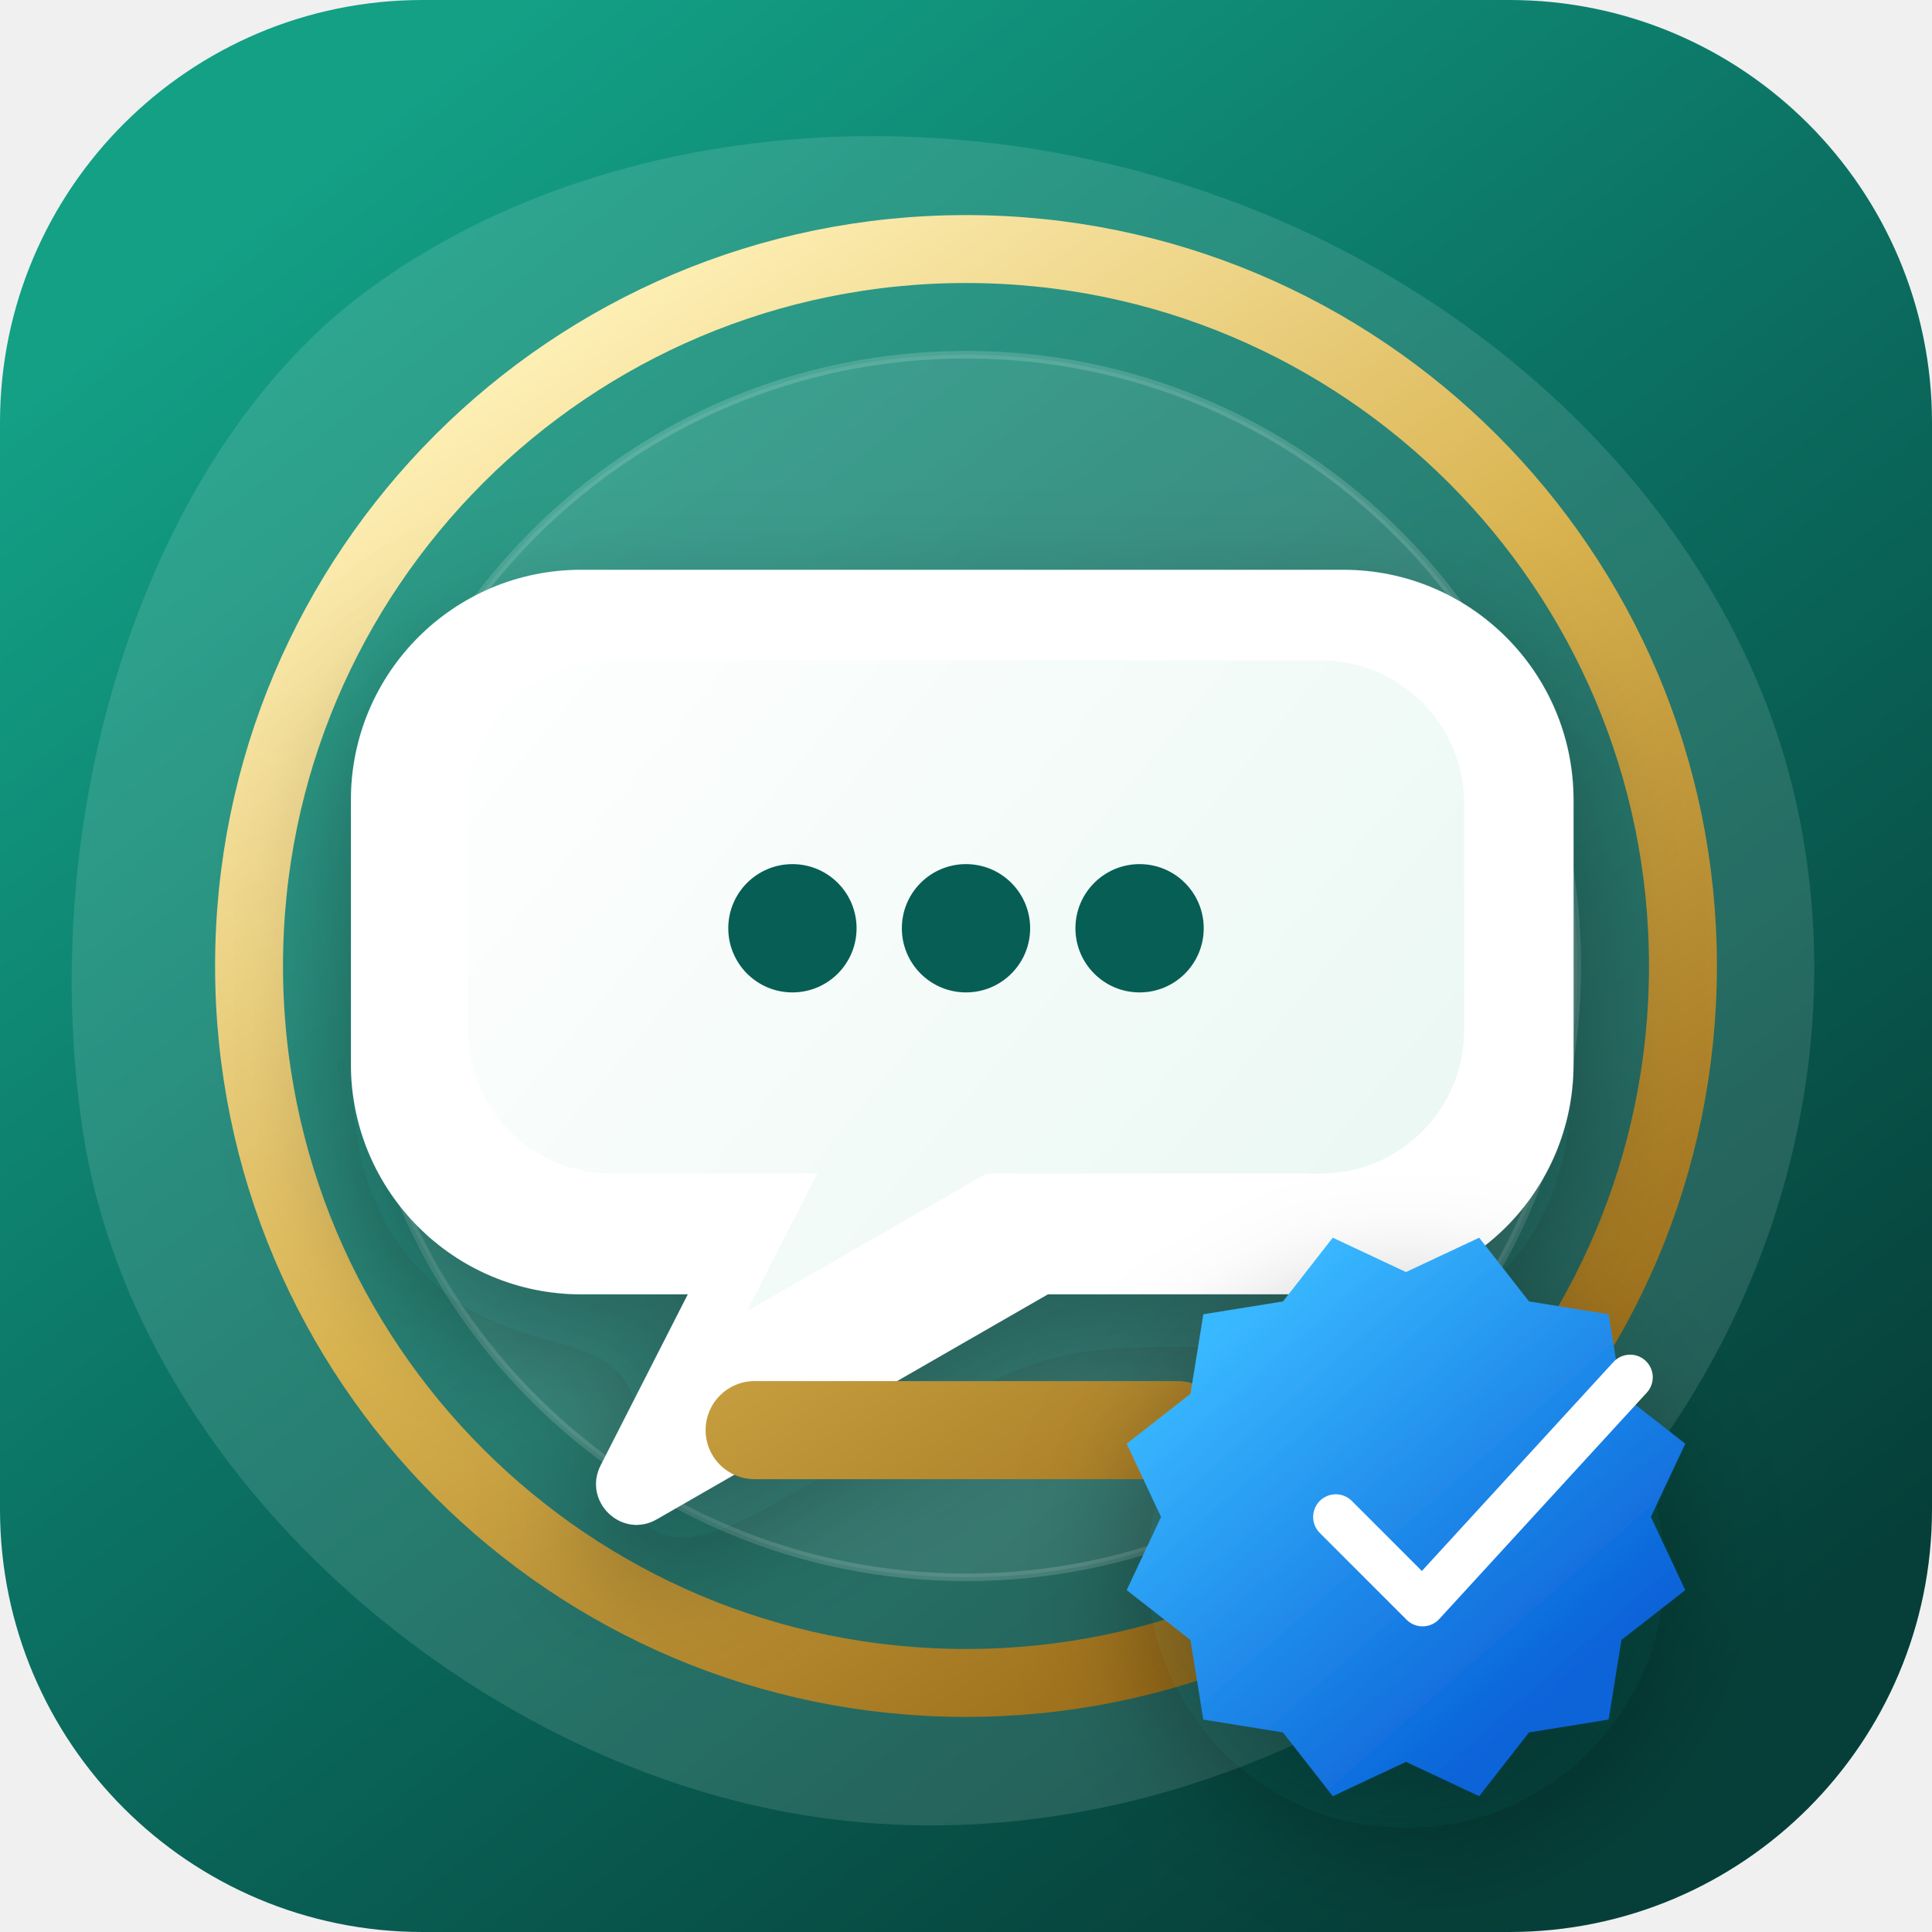
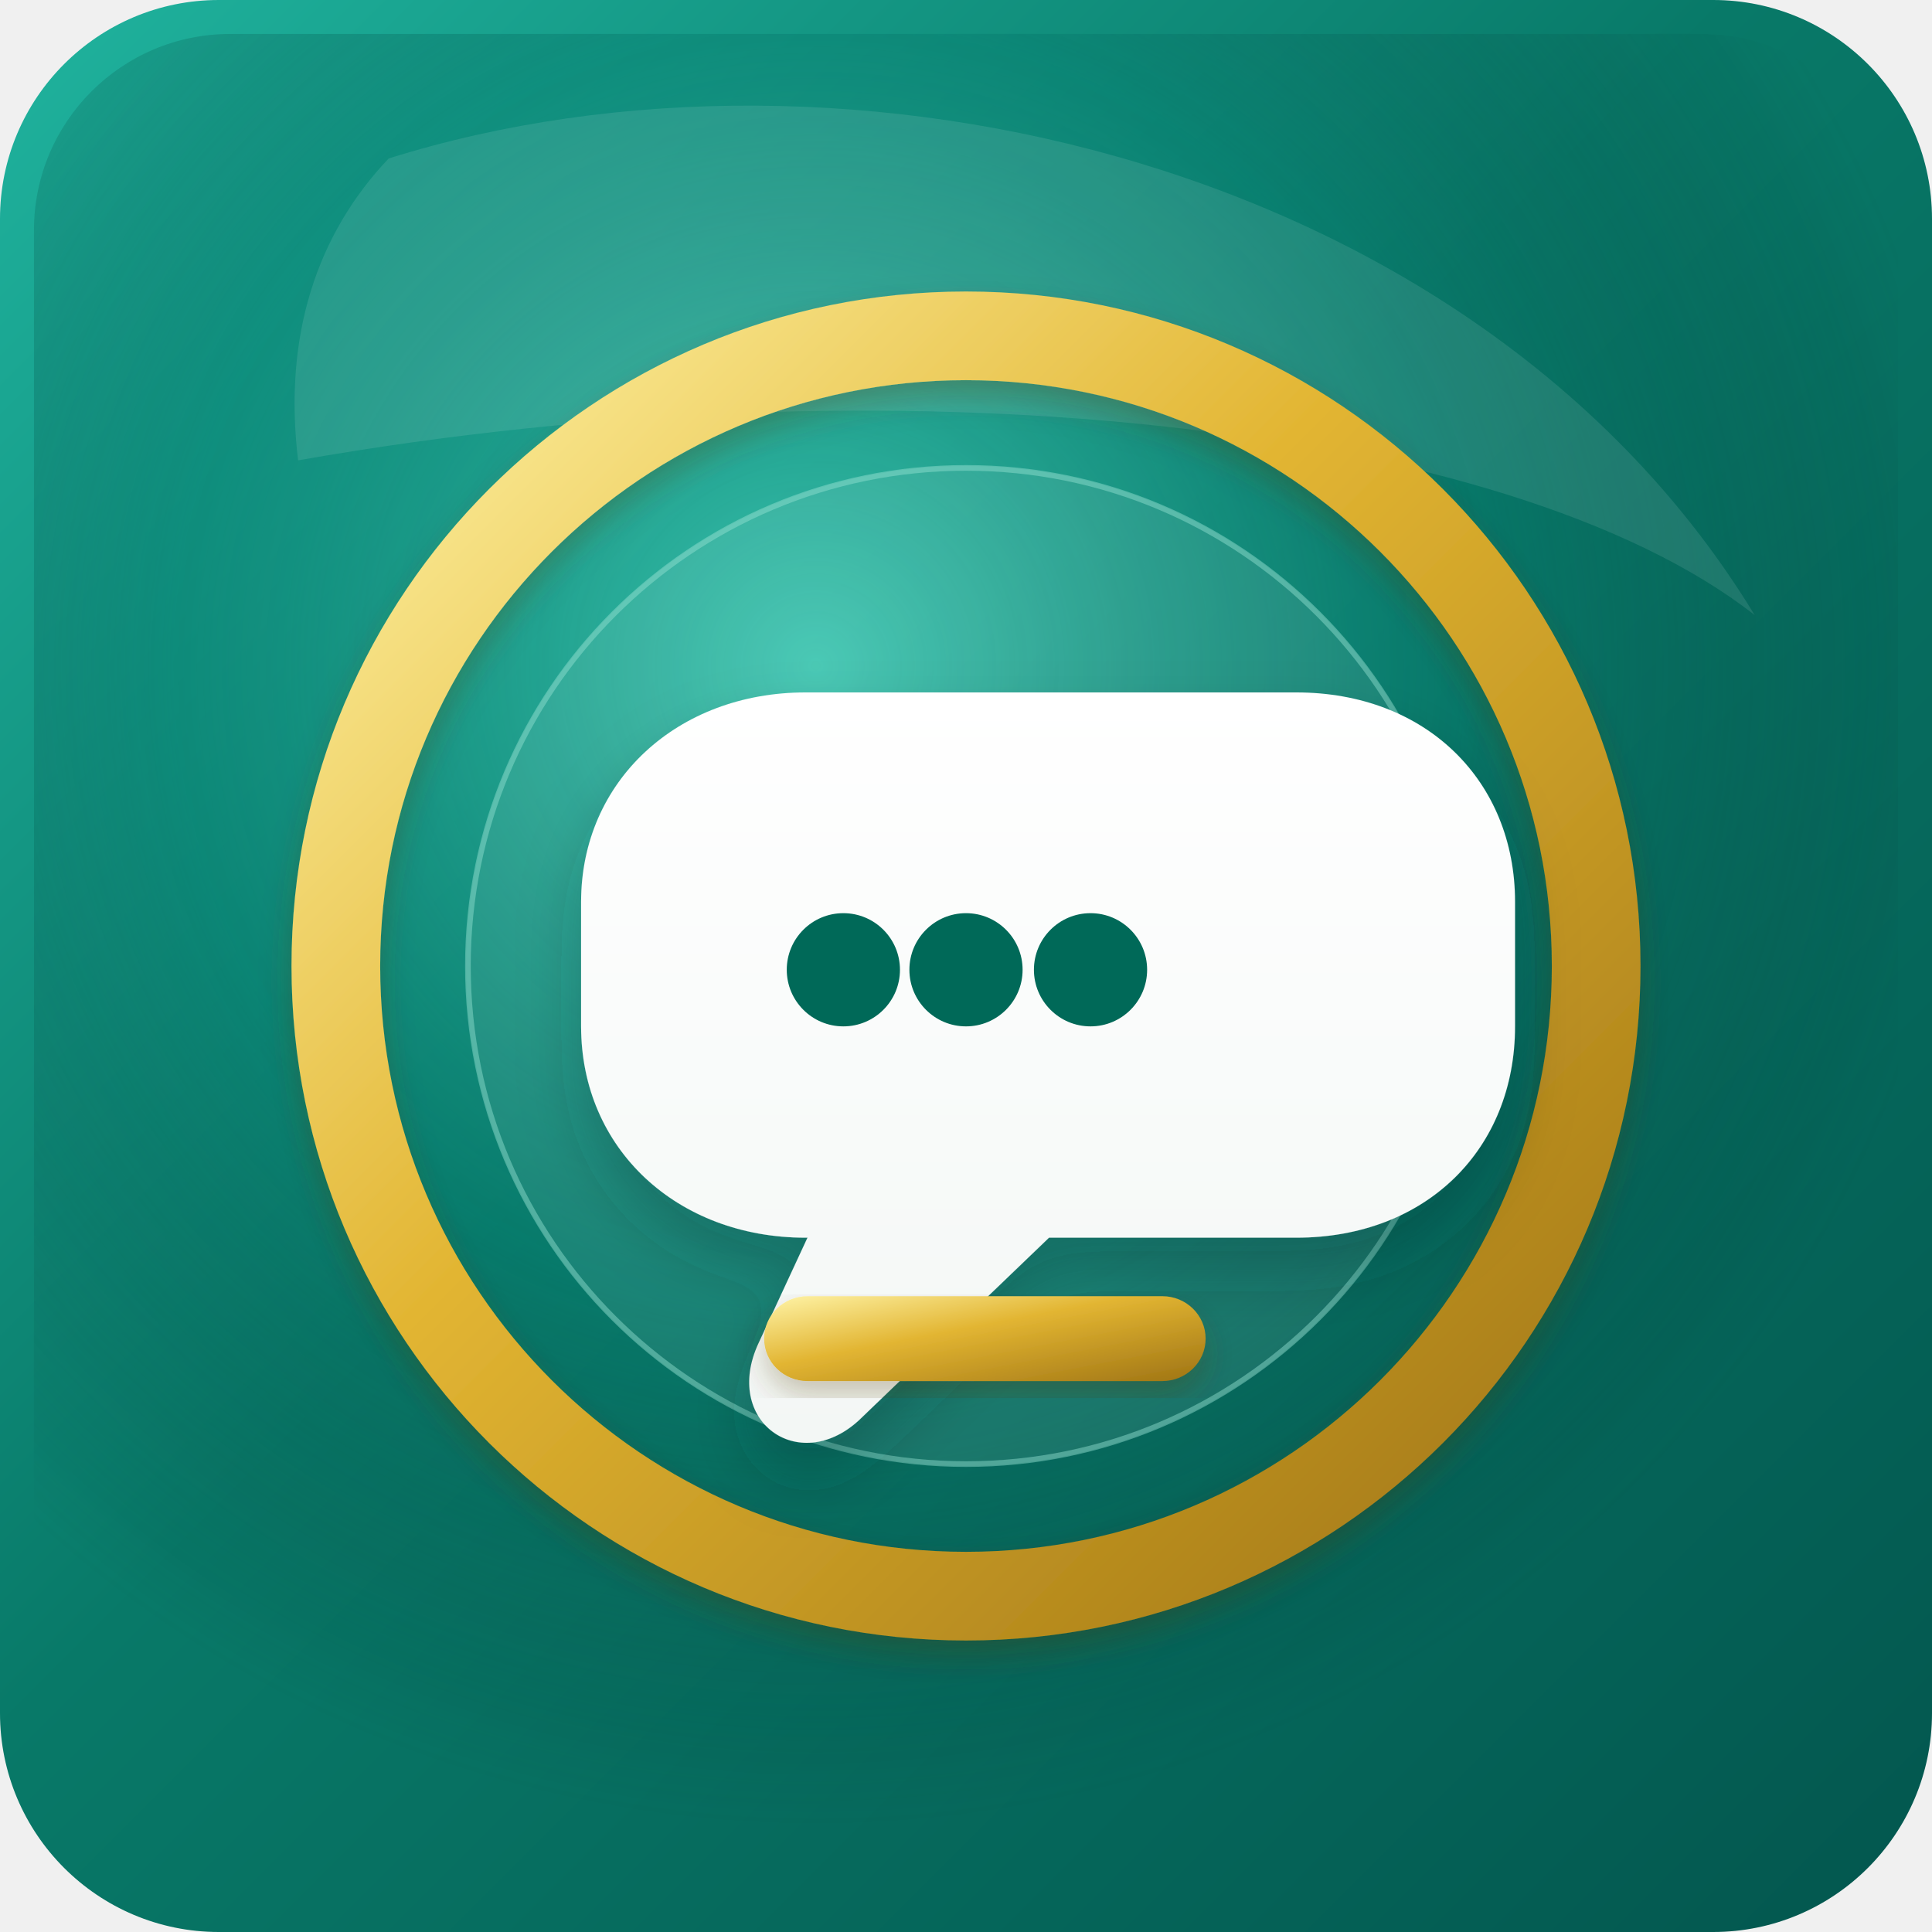
- <svg xmlns="http://www.w3.org/2000/svg" viewBox="0 0 512 512" role="img" aria-label="Oracle Messenger">
+ <svg xmlns="http://www.w3.org/2000/svg" width="1024" height="1024" viewBox="0 0 1024 1024">
  <defs>
-     <linearGradient id="bg" x1="88" y1="42" x2="424" y2="470" gradientUnits="userSpaceOnUse">
-       <stop offset="0" stop-color="#13A085" />
-       <stop offset="0.48" stop-color="#0B6F61" />
-       <stop offset="1" stop-color="#063F39" />
+     <linearGradient id="bg" x1="0" y1="0" x2="1" y2="1">
+       <stop offset="0" stop-color="#20B49F" />
+       <stop offset="0.45" stop-color="#087968" />
+       <stop offset="1" stop-color="#03564E" />
    </linearGradient>
-     <linearGradient id="gold" x1="139" y1="86" x2="373" y2="426" gradientUnits="userSpaceOnUse">
-       <stop offset="0" stop-color="#FFF1B8" />
-       <stop offset="0.48" stop-color="#D9B34F" />
-       <stop offset="1" stop-color="#966815" />
+     <radialGradient id="glow" cx="42%" cy="34%" r="62%">
+       <stop offset="0" stop-color="#46D3BD" stop-opacity="0.95" />
+       <stop offset="0.55" stop-color="#087E70" stop-opacity="0.55" />
+       <stop offset="1" stop-color="#022E2B" stop-opacity="0" />
+     </radialGradient>
+     <linearGradient id="gold" x1="0" y1="0" x2="1" y2="1">
+       <stop offset="0" stop-color="#FFF4A8" />
+       <stop offset="0.42" stop-color="#E2B532" />
+       <stop offset="1" stop-color="#9F7414" />
    </linearGradient>
-     <linearGradient id="bubble" x1="134" y1="151" x2="385" y2="360" gradientUnits="userSpaceOnUse">
+     <linearGradient id="bubble" x1="0" y1="0" x2="0" y2="1">
      <stop offset="0" stop-color="#FFFFFF" />
-       <stop offset="1" stop-color="#E8F7F2" />
+       <stop offset="1" stop-color="#F3F7F5" />
    </linearGradient>
-     <linearGradient id="badge" x1="346" y1="332" x2="433" y2="431" gradientUnits="userSpaceOnUse">
-       <stop offset="0" stop-color="#39B8FF" />
-       <stop offset="1" stop-color="#0A63D8" />
-     </linearGradient>
-     <filter id="shadow" x="-24%" y="-24%" width="148%" height="156%" color-interpolation-filters="sRGB">
-       <feDropShadow dx="0" dy="14" stdDeviation="16" flood-color="#041E1B" flood-opacity="0.32" />
+     <filter id="shadow" x="-35%" y="-35%" width="170%" height="170%">
+       <feDropShadow dx="0" dy="28" stdDeviation="34" flood-color="#0B3A36" flood-opacity="0.32" />
+     </filter>
+     <filter id="bubbleShadow" x="-25%" y="-25%" width="150%" height="150%">
+       <feDropShadow dx="0" dy="18" stdDeviation="16" flood-color="#062F2C" flood-opacity="0.26" />
+     </filter>
+     <filter id="goldShadow" x="-20%" y="-20%" width="140%" height="140%">
+       <feDropShadow dx="0" dy="8" stdDeviation="8" flood-color="#533A04" flood-opacity="0.28" />
    </filter>
  </defs>
-   <rect width="512" height="512" rx="112" fill="url(#bg)" />
-   <path fill="#FFFFFF" fill-opacity="0.12" d="M96 78c57-43 143-54 221-28 76 25 136 83 156 151 20 69 1 147-51 204-54 59-141 93-224 73-84-20-163-93-176-178C9 215 39 121 96 78Z" />
-   <circle cx="256" cy="256" r="190" fill="none" stroke="url(#gold)" stroke-width="18" />
-   <circle cx="256" cy="256" r="162" fill="#FFFFFF" fill-opacity="0.08" stroke="#FFFFFF" stroke-opacity="0.16" stroke-width="2" />
-   <path filter="url(#shadow)" fill="#FFFFFF" d="M154 151h202c33.7 0 61 27.3 61 61v70c0 33.7-27.3 61-61 61h-78.3l-103.6 59.6c-9.3 5.4-19.8-4.7-14.9-14.3l23.1-45.3H154c-33.7 0-61-27.3-61-61v-70c0-33.7 27.3-61 61-61Z" />
-   <path fill="url(#bubble)" d="M162 175h188c21 0 38 17 38 38v60c0 21-17 38-38 38h-88.6l-63.5 36.5 18.7-36.5H162c-21 0-38-17-38-38v-60c0-21 17-38 38-38Z" />
-   <circle cx="210" cy="246" r="17" fill="#075E54" />
-   <circle cx="256" cy="246" r="17" fill="#075E54" />
-   <circle cx="302" cy="246" r="17" fill="#075E54" />
-   <path fill="url(#gold)" d="M200 366h112c7.2 0 13 5.8 13 13s-5.8 13-13 13H200c-7.2 0-13-5.8-13-13s5.8-13 13-13Z" />
-   <path filter="url(#shadow)" fill="url(#badge)" d="M392 328l13.2 16.9 21.1 3.4 3.4 21.1 16.9 13.2-9.1 19.4 9.1 19.4-16.9 13.2-3.4 21.1-21.1 3.4L392 476l-19.4-9.1-19.4 9.1-13.2-16.9-21.1-3.4-3.4-21.1-16.9-13.2 9.1-19.4-9.1-19.4 16.9-13.2 3.4-21.1 21.1-3.4L353.2 328l19.4 9.1L392 328Z" />
-   <path fill="none" stroke="#FFFFFF" stroke-width="12" stroke-linecap="round" stroke-linejoin="round" d="M354 402l23 23 55-60" />
+   <rect width="1024" height="1024" rx="116" fill="url(#bg)" />
+   <rect x="18" y="18" width="988" height="988" rx="104" fill="url(#glow)" opacity="0.86" />
+   <path d="M 206 84            C 448 8, 784 86, 930 326            C 800 224, 476 188, 158 244            C 150 178, 168 124, 206 84 Z" fill="#FFFFFF" opacity="0.10" />
+   <g transform="translate(113 113)">
+     <circle cx="399" cy="399" r="334" fill="none" stroke="url(#gold)" stroke-width="47" filter="url(#goldShadow)" />
+     <circle cx="399" cy="399" r="265" fill="#FFFFFF" opacity="0.08" />
+     <circle cx="399" cy="399" r="264" fill="none" stroke="#95E2D2" stroke-width="3" opacity="0.45" />
+     <path d="M 195 365       C 195 301, 246 254, 314 254       L 574 254       C 643 254, 690 301, 690 365       L 690 431       C 690 496, 643 543, 574 543       L 443 543       L 342 640       C 310 669, 270 640, 289 599       L 315 543       L 314 543       C 246 543, 195 496, 195 431       Z" fill="url(#bubble)" filter="url(#bubbleShadow)" />
+     <circle cx="334" cy="401" r="30" fill="#006958" />
+     <circle cx="399" cy="401" r="30" fill="#006958" />
+     <circle cx="465" cy="401" r="30" fill="#006958" />
+     <rect x="292" y="574" width="234" height="45" rx="23" fill="url(#gold)" filter="url(#goldShadow)" />
+   </g>
</svg>
